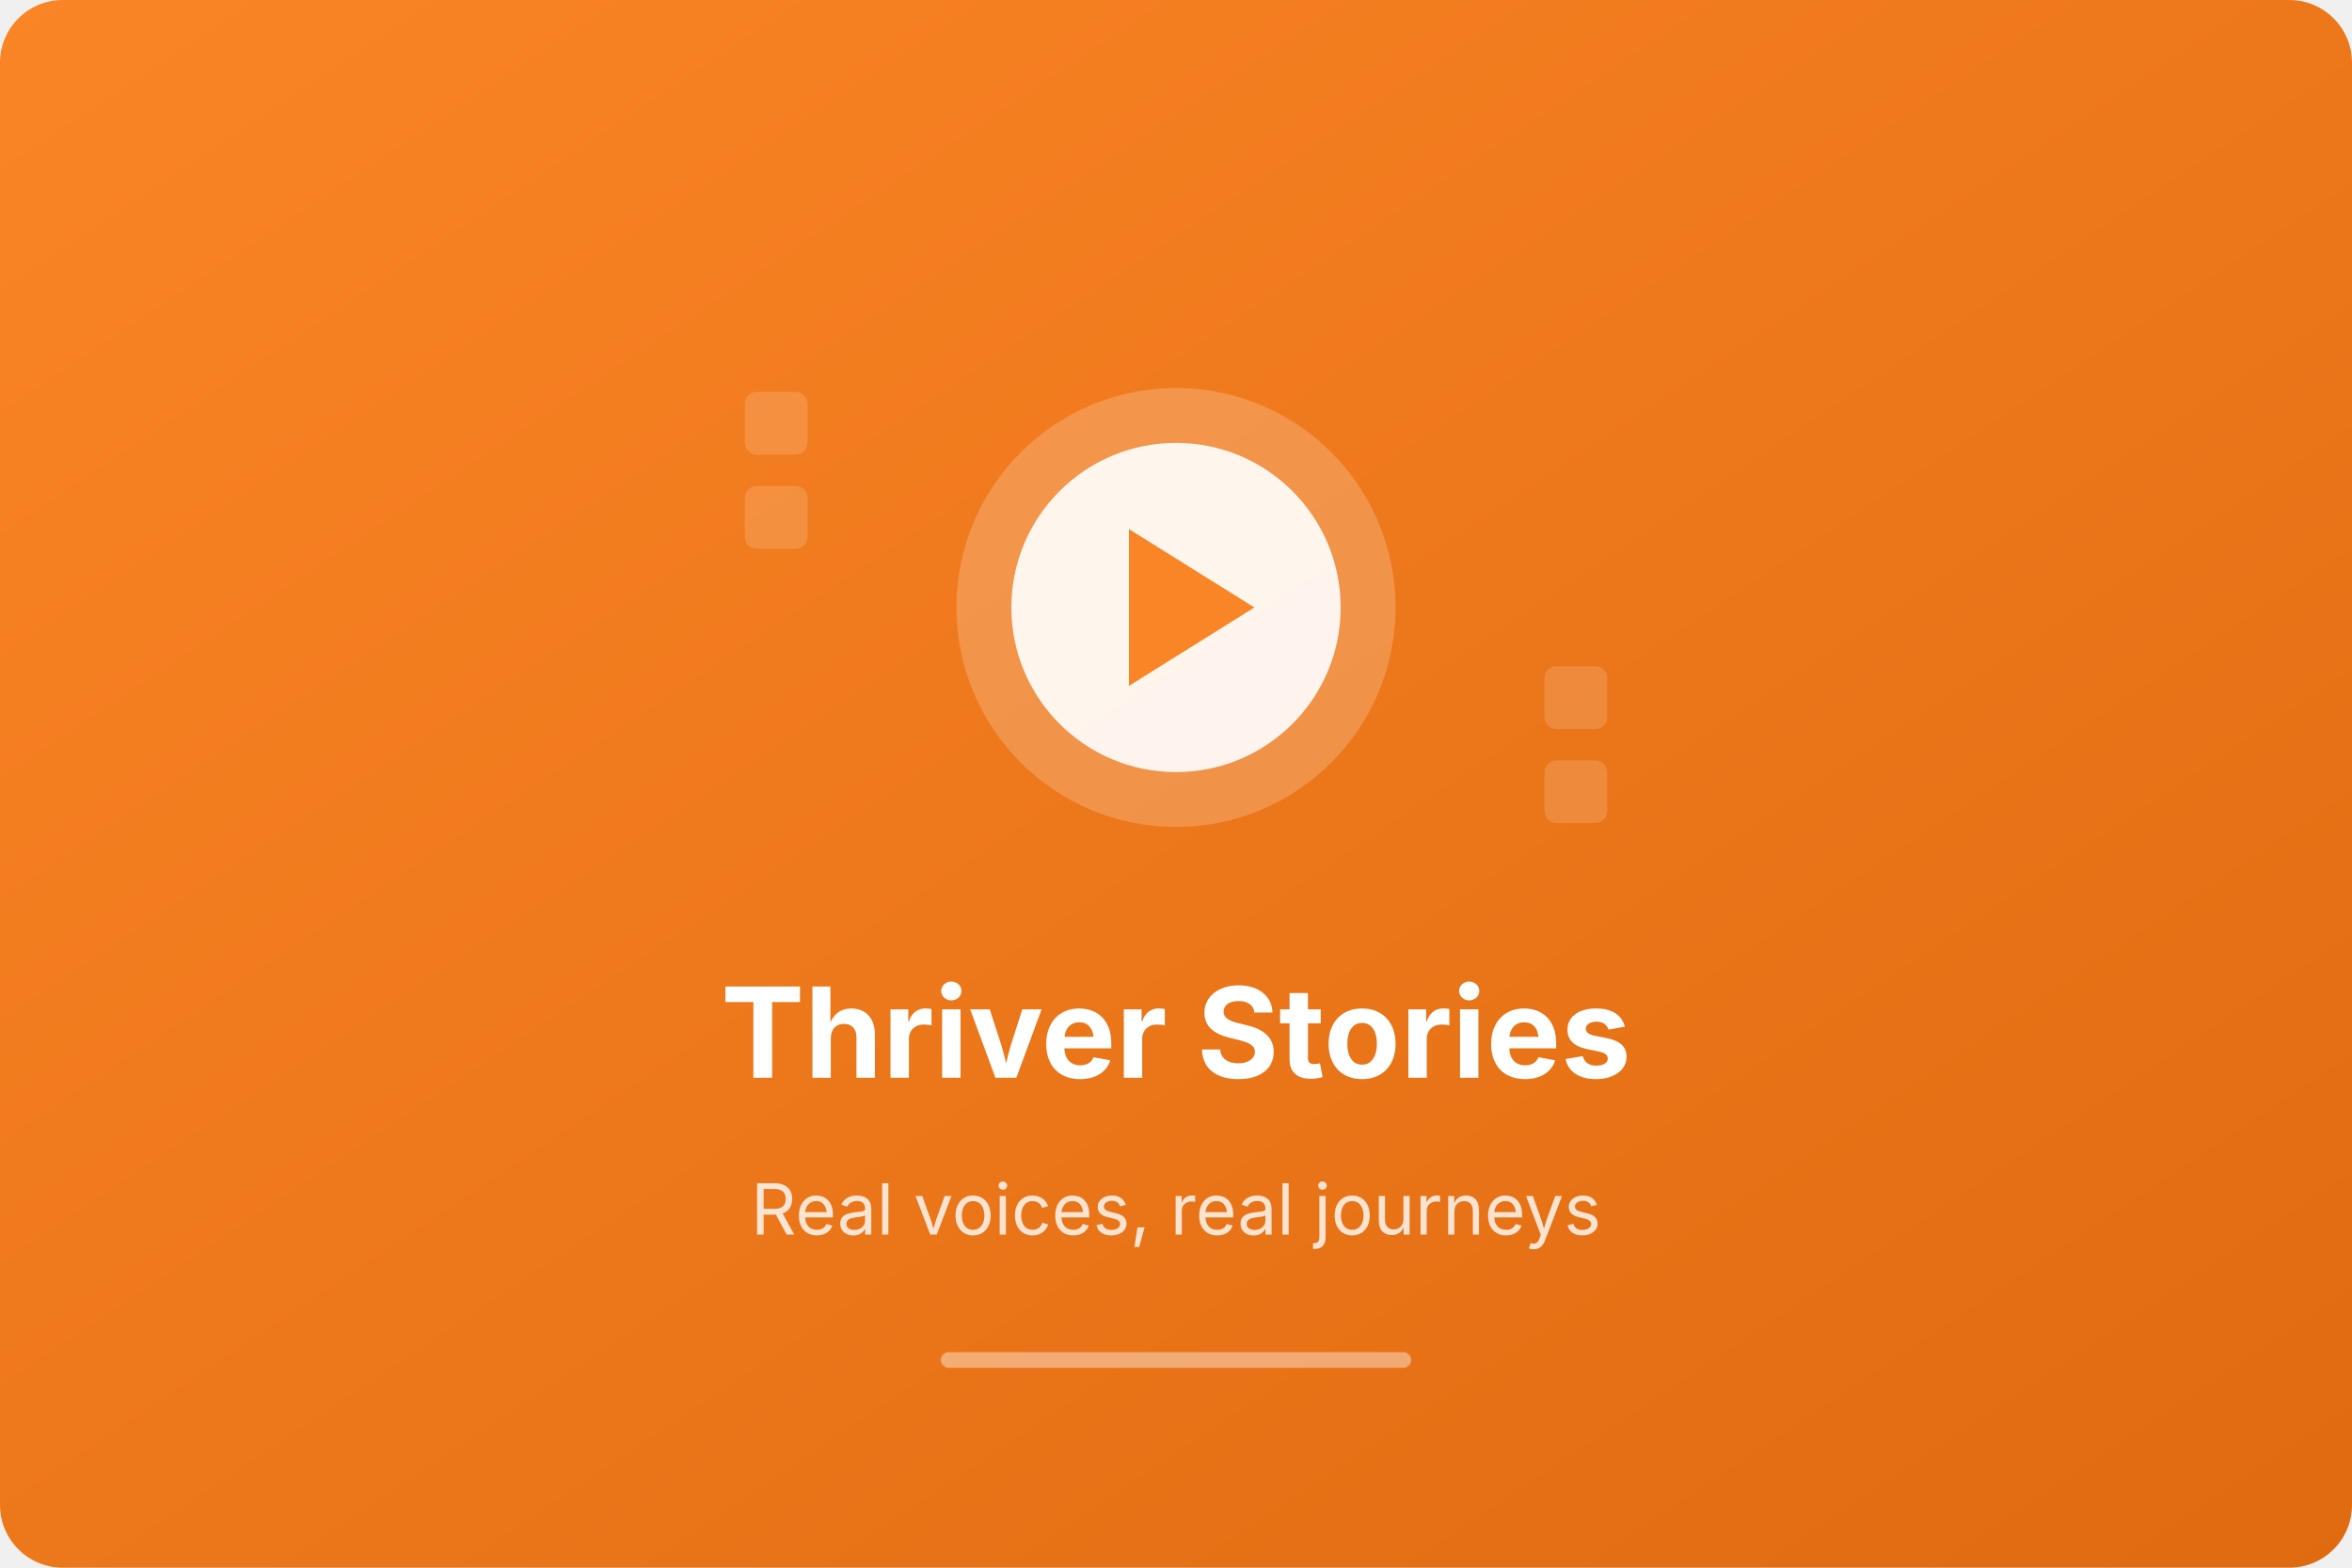
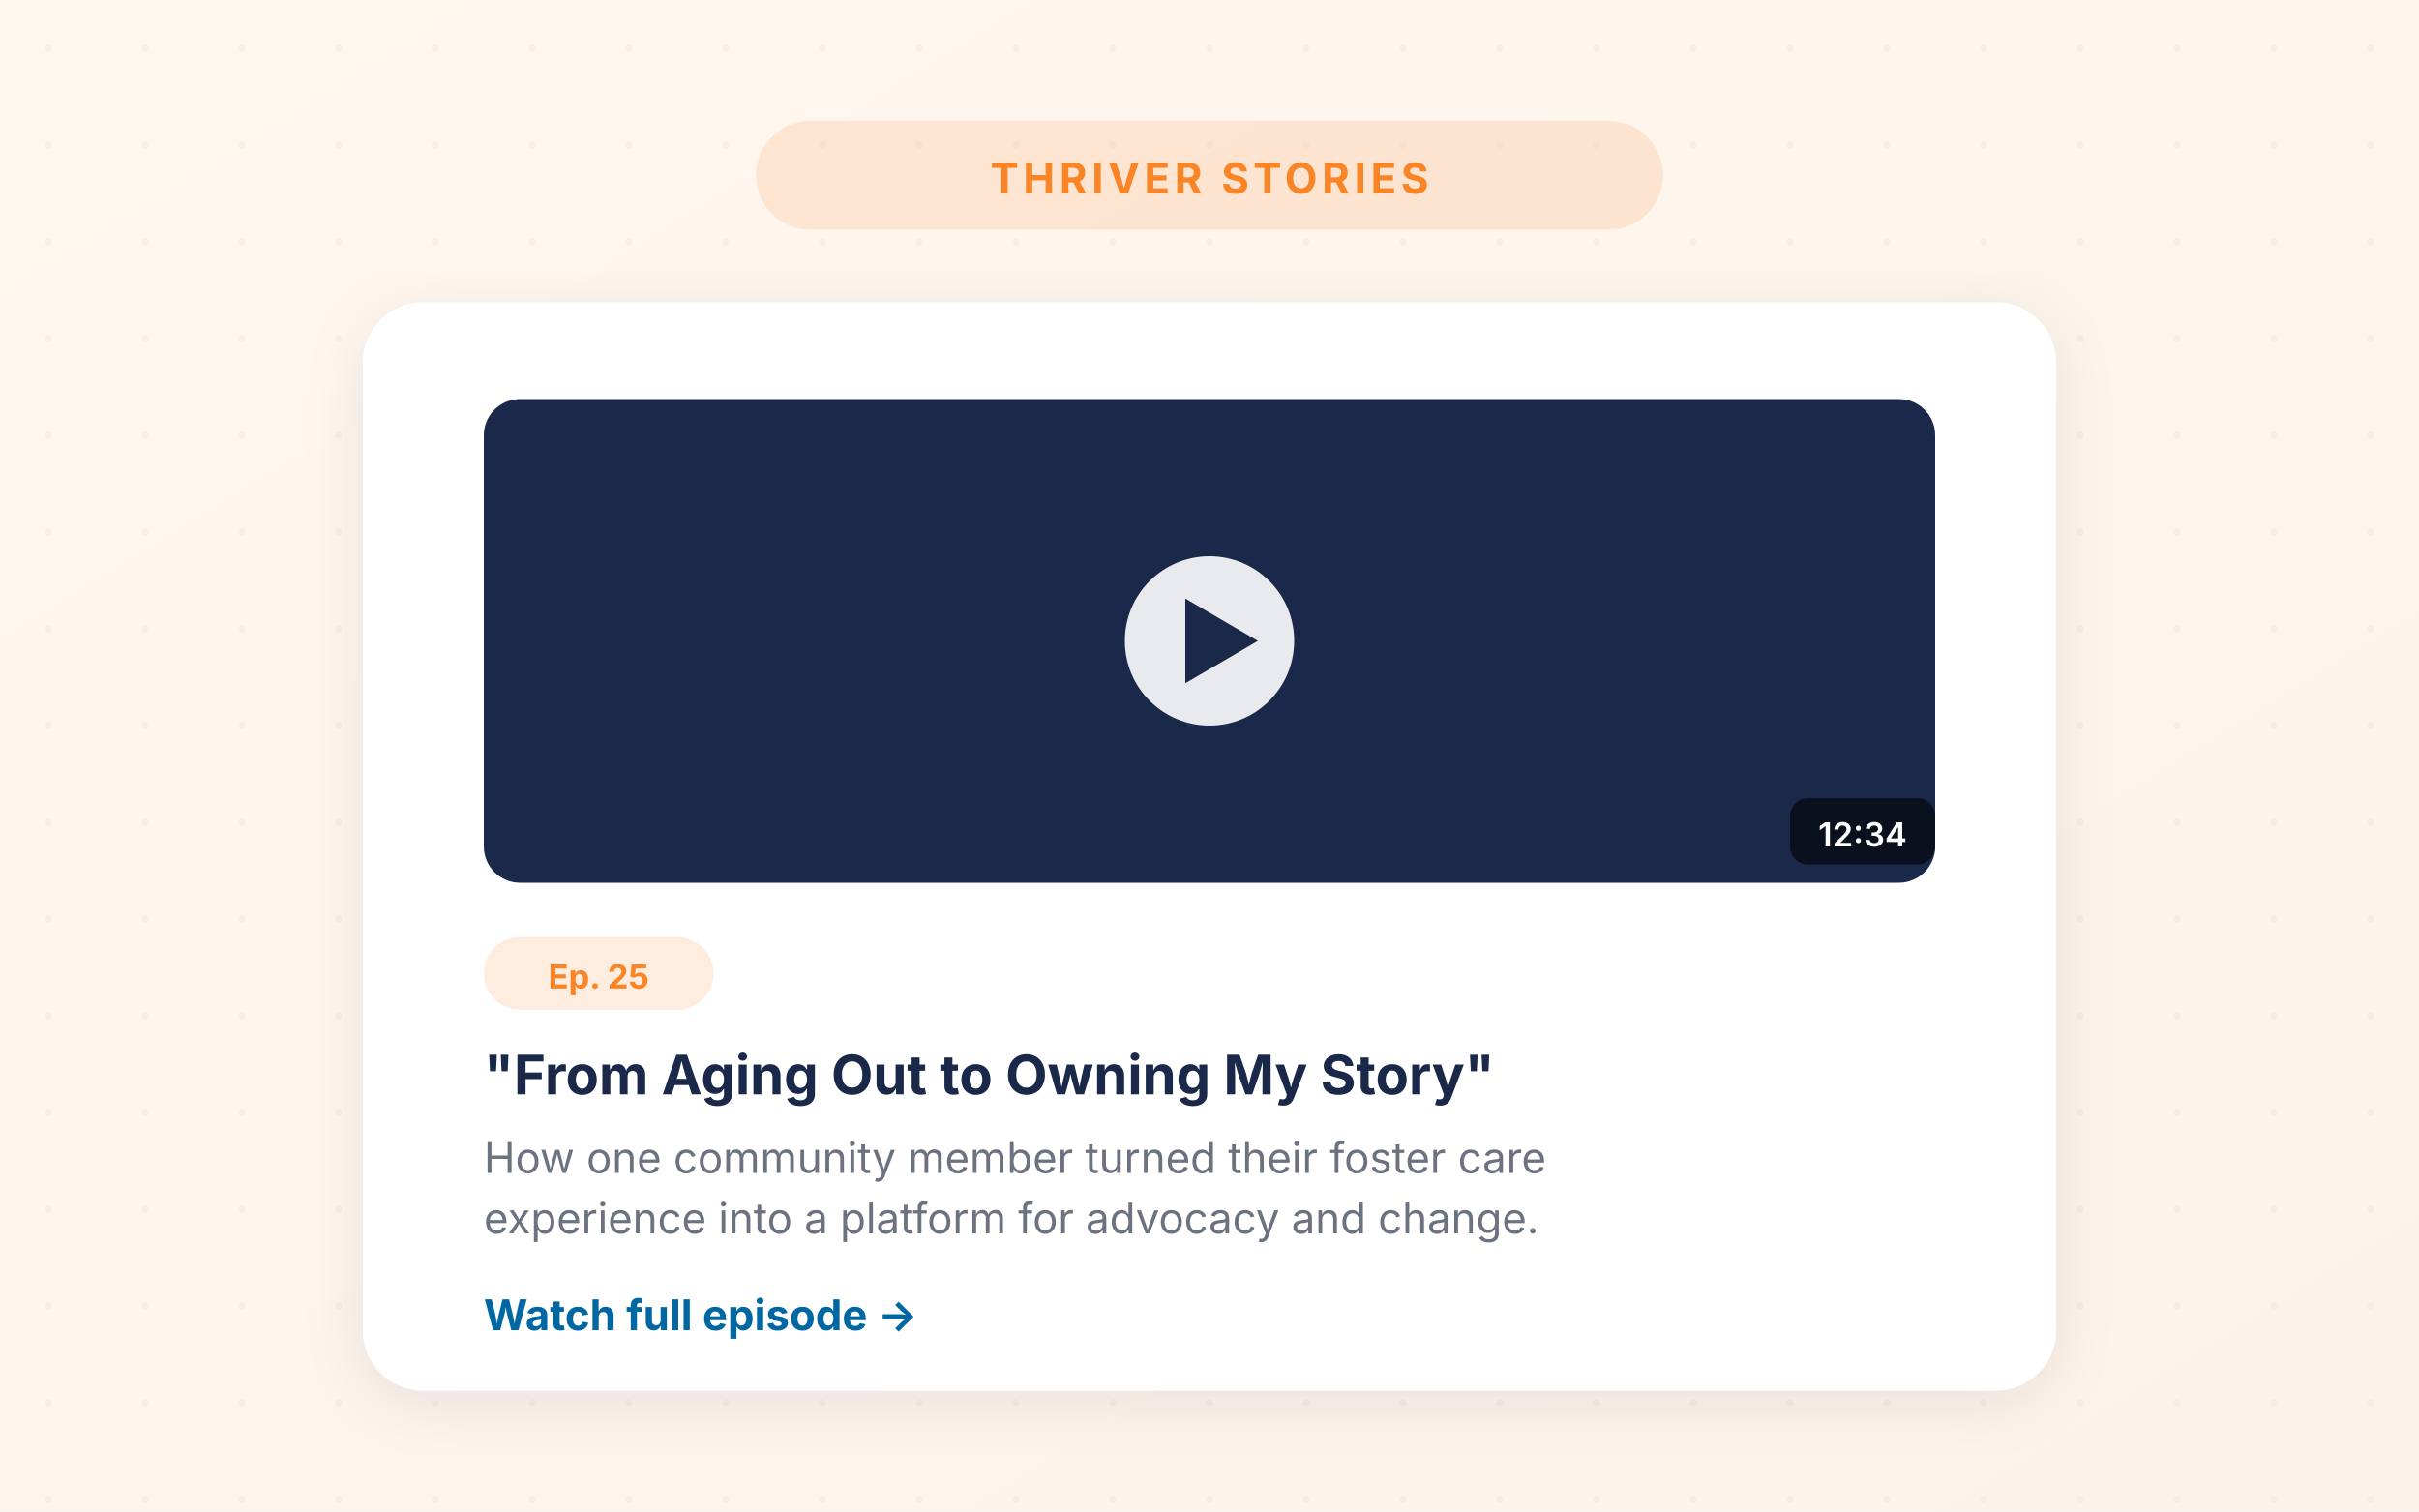
- <svg xmlns="http://www.w3.org/2000/svg" width="600" height="400" viewBox="0 0 600 400">
+ <svg xmlns="http://www.w3.org/2000/svg" width="800" height="500" viewBox="0 0 800 500">
  <defs>
    <linearGradient id="bg" x1="0%" y1="0%" x2="100%" y2="100%">
-       <stop offset="0%" style="stop-color:#fa8526" />
-       <stop offset="100%" style="stop-color:#e06a10" />
+       <stop offset="0%" style="stop-color:#fef7f0" />
+       <stop offset="100%" style="stop-color:#fdf2e9" />
    </linearGradient>
+     <filter id="shadow" x="-4%" y="-4%" width="108%" height="112%">
+       <feDropShadow dx="0" dy="4" stdDeviation="10" flood-color="#1a2949" flood-opacity="0.08" />
+     </filter>
+     <filter id="shadow-sm" x="-2%" y="-2%" width="104%" height="108%">
+       <feDropShadow dx="0" dy="2" stdDeviation="3" flood-color="#1a2949" flood-opacity="0.06" />
+     </filter>
  </defs>
-   <rect width="600" height="400" fill="url(#bg)" rx="16" />
-   <circle cx="300" cy="155" r="56" fill="white" opacity="0.2" />
-   <circle cx="300" cy="155" r="42" fill="white" opacity="0.9" />
-   <polygon points="288,135 288,175 320,155" fill="#fa8526" />
-   <rect x="190" y="100" width="16" height="16" rx="3" fill="white" opacity="0.15" />
-   <rect x="190" y="124" width="16" height="16" rx="3" fill="white" opacity="0.15" />
-   <rect x="394" y="170" width="16" height="16" rx="3" fill="white" opacity="0.15" />
-   <rect x="394" y="194" width="16" height="16" rx="3" fill="white" opacity="0.15" />
-   <text x="300" y="275" font-family="system-ui, -apple-system, sans-serif" font-size="32" font-weight="700" fill="white" text-anchor="middle">Thriver Stories</text>
-   <text x="300" y="315" font-family="system-ui, -apple-system, sans-serif" font-size="18" fill="white" opacity="0.8" text-anchor="middle">Real voices, real journeys</text>
-   <rect x="240" y="345" width="120" height="4" rx="2" fill="white" opacity="0.4" />
+   <rect width="800" height="500" fill="url(#bg)" />
+   <pattern id="dots" x="0" y="0" width="32" height="32" patternUnits="userSpaceOnUse">
+     <circle cx="16" cy="16" r="1" fill="#1a2949" opacity="0.04" />
+   </pattern>
+   <rect width="800" height="500" fill="url(#dots)" />
+   <rect x="250" y="40" width="300" height="36" rx="18" fill="#fa8526" opacity="0.15" />
+   <text x="400" y="64" font-family="system-ui, -apple-system, sans-serif" font-size="14" font-weight="700" fill="#fa8526" text-anchor="middle" letter-spacing="1.5">THRIVER STORIES</text>
+   <rect x="120" y="100" width="560" height="360" rx="20" fill="white" filter="url(#shadow)" />
+   <rect x="160" y="132" width="480" height="160" rx="12" fill="#1a2949" />
+   <circle cx="400" cy="212" r="28" fill="white" opacity="0.9" />
+   <polygon points="392,198 392,226 416,212" fill="#1a2949" />
+   <rect x="592" y="264" width="48" height="22" rx="6" fill="black" opacity="0.6" />
+   <text x="616" y="280" font-family="system-ui, -apple-system, sans-serif" font-size="11" font-weight="600" fill="white" text-anchor="middle">12:34</text>
+   <rect x="160" y="310" width="76" height="24" rx="12" fill="#fa8526" opacity="0.15" />
+   <text x="198" y="327" font-family="system-ui, -apple-system, sans-serif" font-size="11" font-weight="700" fill="#fa8526" text-anchor="middle">Ep. 25</text>
+   <text x="160" y="362" font-family="system-ui, -apple-system, sans-serif" font-size="18" font-weight="700" fill="#1a2949">"From Aging Out to Owning My Story"</text>
+   <text x="160" y="388" font-family="system-ui, -apple-system, sans-serif" font-size="14" fill="#6b7280">How one community member turned their foster care</text>
+   <text x="160" y="408" font-family="system-ui, -apple-system, sans-serif" font-size="14" fill="#6b7280">experience into a platform for advocacy and change.</text>
+   <text x="160" y="440" font-family="system-ui, -apple-system, sans-serif" font-size="14" font-weight="700" fill="#0067a2">Watch full episode →</text>
</svg>
